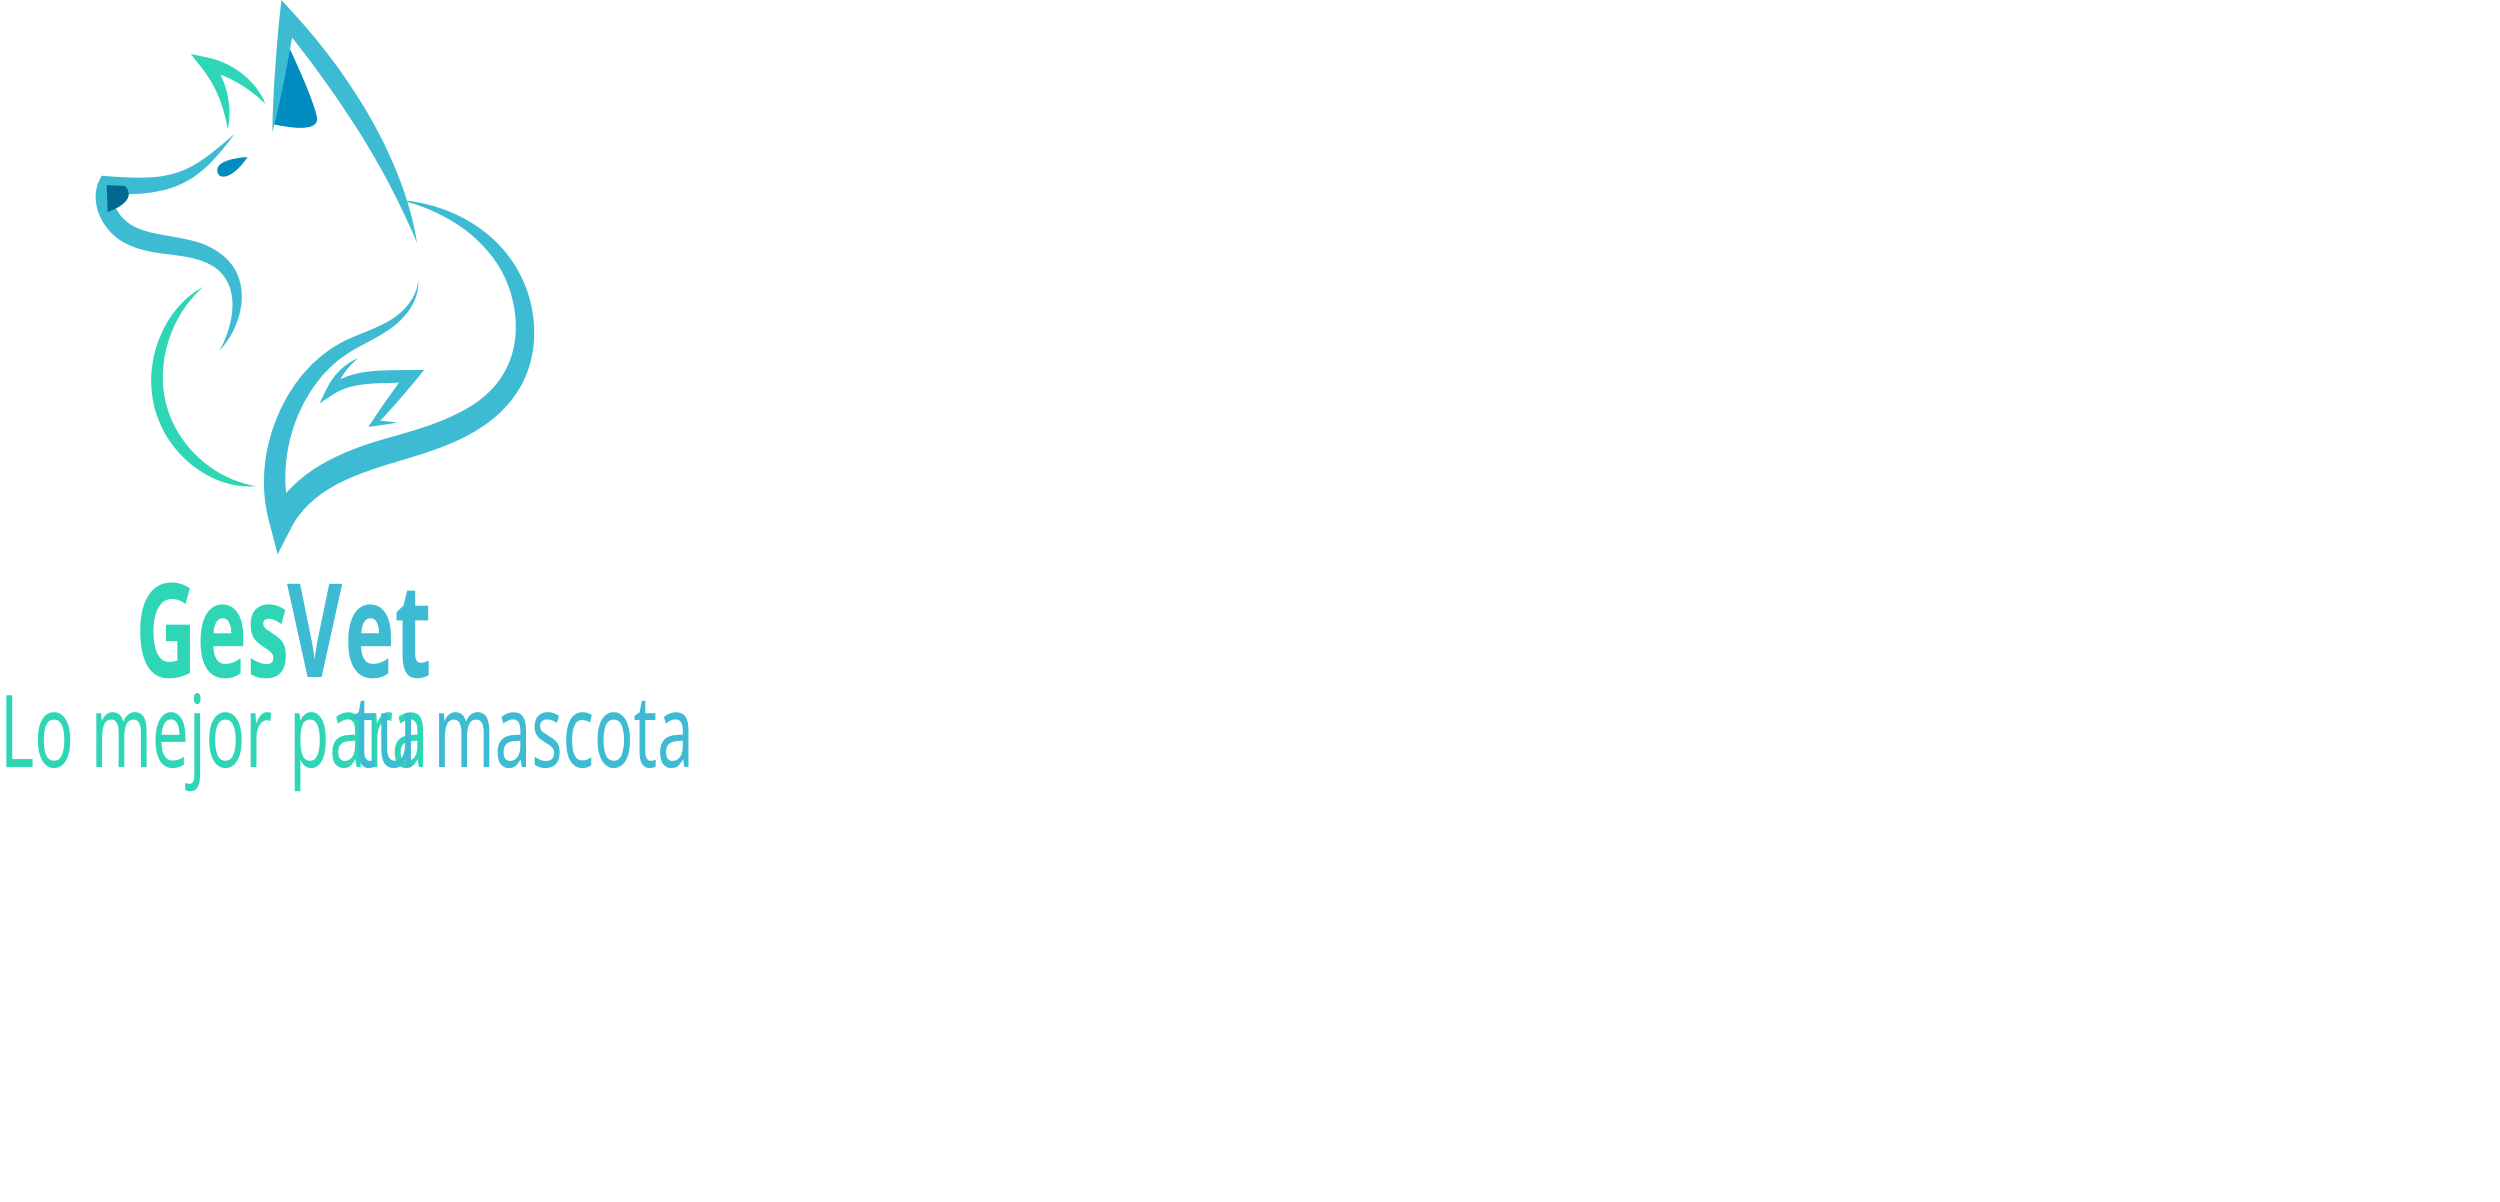
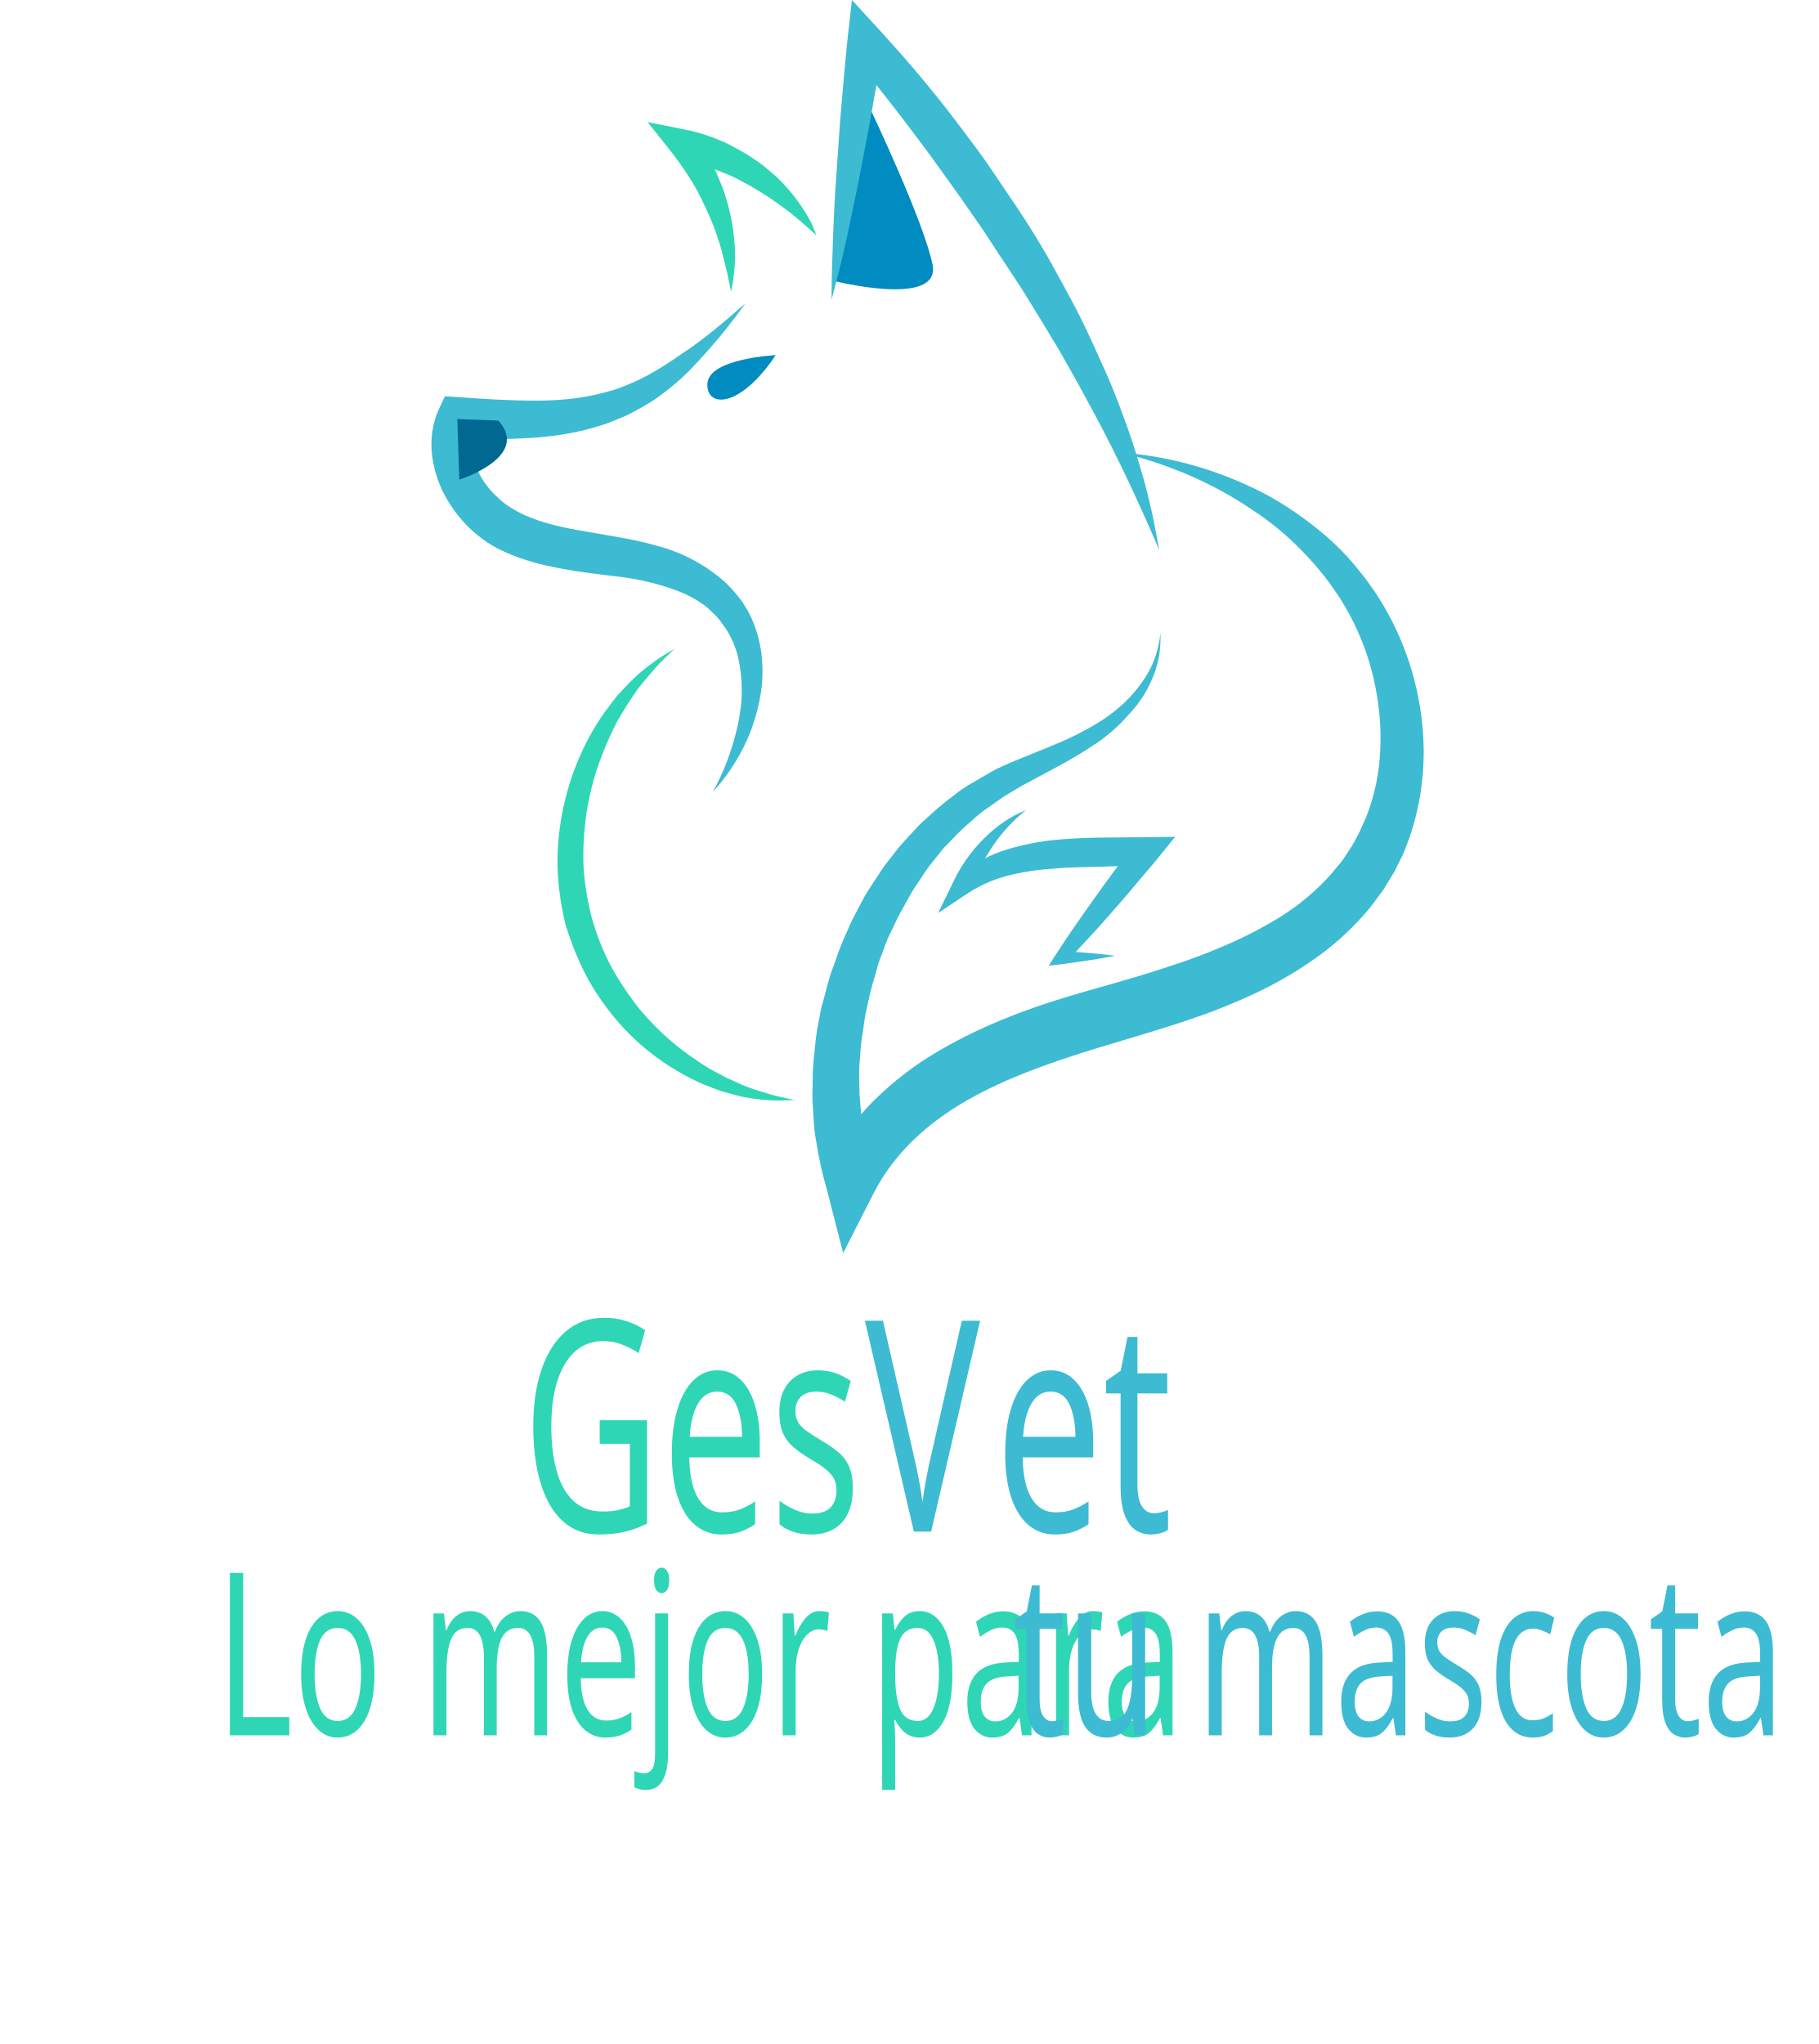
- <svg xmlns="http://www.w3.org/2000/svg" id="Camada_1" data-name="Camada 1" viewBox="0 0 1417.22 681.37">
-   <defs>
-     <style>.cls-1,.cls-6{fill:#3cbbd2;}.cls-2,.cls-5,.cls-7{fill:#2fd6b5;}.cls-3{fill:#008cc0;}.cls-4{fill:#016991;}.cls-5{font-size:74px;font-family:LTSaeada-SemiBold, LT Saeada;font-weight:600;}.cls-6{letter-spacing:-0.04em;}.cls-7{font-size:57px;font-family:Centaur;}</style>
-   </defs>
-   <path class="cls-1" d="M212.26,118.21A135.5,135.5,0,0,1,198.8,134.5a64.88,64.88,0,0,1-8.13,7,53,53,0,0,1-4.57,2.93c-.73.44-1.68.95-2.42,1.3s-1.49.78-2.39,1.14A54,54,0,0,1,171,150.24a84.77,84.77,0,0,1-10.52,1.64,192.27,192.27,0,0,1-20.73.36l4.63-3a12.88,12.88,0,0,0-.65,6.14,17.07,17.07,0,0,0,2.34,6.46,22.7,22.7,0,0,0,4.62,5.52,23.35,23.35,0,0,0,2.84,2.1c.28.19,1.18.68,1.73,1l1.58.78c4.64,2.14,10,3.3,15.56,4.21L181,177a91,91,0,0,1,8.94,2,41.75,41.75,0,0,1,17.1,9,31.27,31.27,0,0,1,3.47,3.79l.78,1,.23.32.07.12.15.24.29.48c.39.68.77,1.22,1.17,2a31.07,31.07,0,0,1,3.06,10,35.46,35.46,0,0,1-.14,9.93,46,46,0,0,1-2.45,9.27A50.36,50.36,0,0,1,204,240.86a60.68,60.68,0,0,0,6.25-16.75,42.35,42.35,0,0,0,1-8.63,34.21,34.21,0,0,0-.91-8.29,24.55,24.55,0,0,0-3-7.05c-.34-.54-.86-1.19-1.28-1.78l-.33-.46-.16-.22-.09-.12.12.17,0,0,0-.05-.64-.7a22.53,22.53,0,0,0-2.8-2.55c-4-3.07-9.1-4.84-14.36-6.1s-10.91-1.63-16.81-2.47-12.08-2-18.16-4.65l-2.38-1.14c-.72-.4-1.12-.58-2.1-1.17a28.31,28.31,0,0,1-4.25-3.2,33.12,33.12,0,0,1-6.68-8.3,27.72,27.72,0,0,1-3.57-10.61A21.9,21.9,0,0,1,135.51,145l1.49-3.21,3.14.24c6.73.53,13.34.93,19.85.85a77.45,77.45,0,0,0,9.66-.61,63.79,63.79,0,0,0,9.29-2c.71-.18,1.54-.49,2.34-.78s1.43-.51,2.22-.85c1.49-.61,2.94-1.33,4.38-2.09a73.24,73.24,0,0,0,8.43-5.31C201.75,127.3,207,122.73,212.26,118.21Z" transform="translate(-79.45 -42.17)" />
-   <path class="cls-2" d="M230,101.12c-1.3-1.21-2.62-2.41-3.9-3.52s-2.63-2.21-4-3.22-2.7-2-4.09-2.91-2.78-1.79-4.21-2.6-2.88-1.55-4.33-2.27-3-1.31-4.46-1.89-3-1.09-4.54-1.57-3.08-.83-4.62-1.2l3.33-5.86a48,48,0,0,1,5.5,8.88c.74,1.59,1.41,3.2,2,4.83a50.38,50.38,0,0,1,2.87,15.31c0,1.73,0,3.44-.19,5.15a40.39,40.39,0,0,1-.81,5l-1-4.91c-.4-1.61-.75-3.2-1.22-4.76s-.9-3.09-1.43-4.59-1.08-3-1.68-4.44-1.32-2.85-2-4.26-1.42-2.76-2.2-4.08-1.61-2.61-2.47-3.88-1.76-2.48-2.71-3.67l-6.21-7.8,9.54,1.94a46.36,46.36,0,0,1,10.32,3.44c1.64.8,3.23,1.68,4.79,2.62A44.26,44.26,0,0,1,216.79,84c1.41,1.16,2.79,2.34,4.09,3.62s2.47,2.68,3.62,4.09a54.12,54.12,0,0,1,3.07,4.5l1.32,2.4Z" transform="translate(-79.45 -42.17)" />
-   <path class="cls-3" d="M219.79,131.17s-16.56.75-17.14,7S210.72,144.78,219.79,131.17Z" transform="translate(-79.45 -42.17)" />
-   <path class="cls-3" d="M243.55,69.47s13.39,28.12,15.55,39-24.63,4.1-24.63,4.1S238.8,59.1,243.55,69.47Z" transform="translate(-79.45 -42.17)" />
-   <path class="cls-4" d="M140.49,162.32s18-5.69,9.77-14.79l-10.34-.38Z" transform="translate(-79.45 -42.17)" />
-   <path class="cls-1" d="M306.27,155.59A91.44,91.44,0,0,1,342,165.73a83.37,83.37,0,0,1,15.85,10.9,72.39,72.39,0,0,1,6.93,7c1.08,1.33,2,2.46,3.2,4,.91,1.31,1.83,2.51,2.74,3.92a72.24,72.24,0,0,1,11.58,39A65.3,65.3,0,0,1,379,251.38c-.62,1.66-1.23,3.34-1.94,5l-1.18,2.4-.6,1.19-.15.3-.07.15,0,.08-.19.32-.3.5c-.85,1.37-1.6,2.68-2.53,4.09l-3.29,4.43a71.55,71.55,0,0,1-15.17,13.74A101.38,101.38,0,0,1,336.3,293c-5.91,2.56-11.9,4.69-17.87,6.62s-11.89,3.6-17.75,5.37c-11.4,3.55-22.72,7.36-32.69,13.08s-18.4,13.38-23.43,23.23l-7.72,15.11-4.14-16a89.68,89.68,0,0,1-2.61-11.7,45.72,45.72,0,0,1-.7-5.92c-.1-2-.33-4-.32-5.94l.1-5.91c.05-2,.34-3.92.51-5.87a47.23,47.23,0,0,1,.82-5.81c.4-1.91.65-3.85,1.18-5.72l1.53-5.62c.54-1.86,1.26-3.66,1.88-5.49a50.78,50.78,0,0,1,2.15-5.36c.82-1.74,1.47-3.56,2.42-5.23l2.71-5.06c1-1.65,2-3.23,3.06-4.84a41,41,0,0,1,3.32-4.63,52.77,52.77,0,0,1,3.61-4.4l3.85-4.15L260.4,245a48,48,0,0,1,4.42-3.48,39.27,39.27,0,0,1,4.64-3.13c1.62-.93,3.18-1.93,4.84-2.78s3.33-1.57,4.94-2.26l9.78-4c3.21-1.33,6.34-2.74,9.34-4.35a40.49,40.49,0,0,0,8.38-5.81,33.59,33.59,0,0,0,6.59-8A24.23,24.23,0,0,0,316.52,201a24.08,24.08,0,0,1-1.82,10.92,33.33,33.33,0,0,1-5.95,9.45,45.25,45.25,0,0,1-8.28,7.37,91.59,91.59,0,0,1-9.29,5.6l-9.29,5c-1.54.87-2.91,1.66-4.43,2.62l-4.12,2.87a31.74,31.74,0,0,0-3.93,3.13,41.29,41.29,0,0,0-3.71,3.42L262.22,255l-3.16,4a49.37,49.37,0,0,0-2.91,4.18,46.83,46.83,0,0,0-2.7,4.33c-.82,1.5-1.72,2.95-2.49,4.47l-2.17,4.65c-.77,1.52-1.25,3.19-1.89,4.77a40.86,40.86,0,0,0-1.65,4.86c-.47,1.65-1,3.27-1.41,4.93l-1.07,5c-.39,1.66-.5,3.38-.76,5.06a37.6,37.6,0,0,0-.55,5.07c-.08,1.69-.3,3.39-.28,5.08l.07,5.06c.05,1.68.31,3.34.45,5a34.18,34.18,0,0,0,.75,4.95A77.27,77.27,0,0,0,244.9,336l-11.85-.85a59.3,59.3,0,0,1,12.22-17.29,80.66,80.66,0,0,1,16.17-12.26c11.48-6.67,23.52-11,35.58-14.51,5.9-1.7,11.83-3.29,17.53-5.07s11.35-3.71,16.75-6a104.5,104.5,0,0,0,15.44-7.84,58.88,58.88,0,0,0,12.88-10.85l2.46-3.05c.86-1.19,1.73-2.61,2.6-3.9.52-.81,1.27-2.34,1.9-3.47l1.72-3.84a53.1,53.1,0,0,0,3.5-16.81,63.25,63.25,0,0,0-1.65-17.56A65.81,65.81,0,0,0,364,196.18c-.7-1.32-1.6-2.71-2.39-4.05l-2.46-3.59c-1.82-2.38-3.72-4.69-5.76-6.89A79.25,79.25,0,0,0,339.63,170,102,102,0,0,0,306.27,155.59Z" transform="translate(-79.45 -42.17)" />
-   <path class="cls-2" d="M224.64,317.85l-1.67,0a31.61,31.61,0,0,1-4.72,0,47.39,47.39,0,0,1-7.37-1l-4.45-1.2c-1.55-.5-3.13-1.17-4.82-1.8a58.24,58.24,0,0,1-10.2-5.71,58.94,58.94,0,0,1-10-8.69,65.52,65.52,0,0,1-8.54-11.65,70.26,70.26,0,0,1-5.75-14,71.63,71.63,0,0,1-2-15.14A68.93,68.93,0,0,1,166.68,244,63.65,63.65,0,0,1,171,231.09a62.53,62.53,0,0,1,5.92-10.42c1.14-1.46,2.17-2.89,3.24-4.16l3.23-3.45a51.12,51.12,0,0,1,5.78-4.88,34,34,0,0,1,4-2.61l1.44-.86-1.23,1.18c-.78.79-2,1.84-3.36,3.4s-3,3.42-4.72,5.64l-2.54,3.74q-1.23,2-2.56,4.28a81.34,81.34,0,0,0-4.49,10.25,75.44,75.44,0,0,0-3.09,12,76.3,76.3,0,0,0-.87,13.18,64.77,64.77,0,0,0,2,13.36,63.37,63.37,0,0,0,4.89,12.5,72.24,72.24,0,0,0,7.22,10.82,69.26,69.26,0,0,0,8.57,8.63,75.11,75.11,0,0,0,8.89,6.34l4.29,2.28,4,1.81a69.14,69.14,0,0,0,6.8,2.27c1.91.6,3.52.84,4.57,1.08Z" transform="translate(-79.45 -42.17)" />
-   <path class="cls-1" d="M282.55,245.13a45,45,0,0,0-8.3,9,49,49,0,0,0-3.07,5.16,38.37,38.37,0,0,0-2.25,5.49l-3.63-3a35.34,35.34,0,0,1,11.19-6.35,55.37,55.37,0,0,1,12.19-2.68c8.18-.89,16-.73,23.92-.83l7.36-.1-4.74,5.81c-1.8,2.2-3.66,4.33-5.48,6.5s-3.66,4.33-5.55,6.44q-5.6,6.39-11.45,12.56l-1.25-2.69c4.46.3,8.92.64,13.4,1.21-4.43.85-8.87,1.49-13.31,2.07l-3.3.44,2.05-3.13q4.71-7.17,9.68-14.11c1.63-2.34,3.31-4.63,5-6.91s3.36-4.59,5.09-6.84l2.62,5.72-11.84.38c-3.93.08-7.81.11-11.6.45a60.34,60.34,0,0,0-11.09,1.74,33.08,33.08,0,0,0-10.06,4.39l-7.54,5,3.91-8.05a37.37,37.37,0,0,1,7.61-10.68A32,32,0,0,1,282.55,245.13Z" transform="translate(-79.45 -42.17)" />
-   <path class="cls-1" d="M233.86,117.3c0-5.48.21-11,.44-16.41s.51-10.9.92-16.33.71-10.88,1.22-16.3S237.3,57.41,237.9,52L239,42.17l6.66,7.31c4.16,4.57,8.27,9.2,12.23,14s7.71,9.72,11.43,14.7c1.86,2.5,3.67,5,5.44,7.61l5.17,7.73c3.45,5.24,6.75,10.52,9.79,16s6.08,11,8.71,16.68,5.25,11.44,7.45,17.34c1.11,2.95,2.19,5.91,3.19,8.89s1.87,6,2.76,9.05,1.63,6.09,2.3,9.17,1.21,6.19,1.79,9.27c-4.92-11.5-10.15-22.64-15.85-33.48l-4.37-8.06c-1.48-2.67-3-5.33-4.53-8l-4.68-7.84c-1.58-2.6-3.16-5.2-4.82-7.75l-5-7.64c-1.68-2.53-3.33-5.09-5.05-7.56l-5.23-7.52-5.27-7.39q-5.31-7.41-10.9-14.58T239,55.8l7.74-2.51C246,58.66,244.9,64,244,69.35s-2,10.7-3,16-2.2,10.66-3.32,16S235.22,112,233.86,117.3Z" transform="translate(-79.45 -42.17)" />
-   <text class="cls-5" transform="translate(76.69 383.79) scale(0.65 1)">Ges<tspan class="cls-6" x="132.38" y="0">V</tspan>
-     <tspan class="cls-1" x="182.41" y="0">et</tspan>
-   </text>
-   <text class="cls-7" transform="translate(0 434.85) scale(0.65 1)">Lo mejor para <tspan class="cls-1" x="307.46" y="0">tu mascota</tspan>
-   </text>
-   <text x="-79.45" y="-42.17" />
+ <svg xmlns="http://www.w3.org/2000/svg" version="1.1" id="Camada_1" x="0px" y="0px" viewBox="0 0 455.8 512.2" style="enable-background:new 0 0 455.8 512.2;" xml:space="preserve">
+   <style type="text/css">
+ 	.st0{fill:#3CBBD2;}
+ 	.st1{fill:#2FD6B5;}
+ 	.st2{fill:#008CC0;}
+ 	.st3{fill:#016991;}
+ 	.st4{font-family:'Arial-BoldMT';}
+ 	.st5{font-size:74px;}
+ 	.st6{letter-spacing:-1.5;}
+ 	.st7{font-family:'Centaur';}
+ 	.st8{font-size:57px;}
+ </style>
+   <g>
+     <path class="st0" d="M186.8,76c-4.1,5.8-8.6,11.2-13.5,16.3c-2.5,2.6-5.2,4.9-8.1,7c-1.5,1.1-3,2-4.6,2.9c-0.7,0.4-1.7,0.9-2.4,1.3   s-1.5,0.8-2.4,1.1c-3.3,1.5-6.8,2.6-10.3,3.4c-3.5,0.8-7,1.3-10.5,1.6c-6.9,0.5-13.8,0.6-20.7,0.4l4.6-3c-0.7,2-0.9,4.1-0.6,6.1   c0.3,2.3,1.1,4.5,2.3,6.5c1.2,2.1,2.8,3.9,4.6,5.5c0.9,0.8,1.8,1.5,2.8,2.1c0.3,0.2,1.2,0.7,1.7,1l1.6,0.8c4.6,2.1,10,3.3,15.6,4.2   l8.6,1.5c3,0.5,6,1.2,8.9,2c6.3,1.6,12.2,4.7,17.1,9c1.3,1.2,2.4,2.4,3.5,3.8l0.8,1l0.2,0.3l0.1,0.1l0.1,0.2l0.3,0.5   c0.4,0.7,0.8,1.2,1.2,2c1.6,3.1,2.6,6.5,3.1,10c0.4,3.3,0.4,6.6-0.1,9.9c-0.5,3.2-1.3,6.3-2.4,9.3c-2.2,5.8-5.5,11.1-9.7,15.7   c2.9-5.2,5-10.9,6.3-16.8c0.6-2.8,1-5.7,1-8.6c0-2.8-0.3-5.6-0.9-8.3c-0.6-2.5-1.6-4.9-3-7.1c-0.3-0.5-0.9-1.2-1.3-1.8l-0.3-0.5   l-0.2-0.2l-0.1-0.1l0.1,0.2l0,0v-0.1l-0.6-0.7c-0.9-0.9-1.8-1.8-2.8-2.6c-4-3.1-9.1-4.8-14.4-6.1s-10.9-1.6-16.8-2.5   s-12.1-2-18.2-4.6l-2.4-1.1c-0.7-0.4-1.1-0.6-2.1-1.2c-1.5-0.9-2.9-2-4.3-3.2c-2.7-2.4-4.9-5.2-6.7-8.3c-1.9-3.3-3.1-6.9-3.6-10.6   c-0.5-4,0-8.1,1.7-11.8l1.5-3.2l3.1,0.2c6.7,0.5,13.3,0.9,19.9,0.9c3.2,0,6.5-0.2,9.7-0.6c3.1-0.4,6.2-1.1,9.3-2   c0.7-0.2,1.5-0.5,2.3-0.8s1.4-0.5,2.2-0.9c1.5-0.6,2.9-1.3,4.4-2.1c2.9-1.6,5.7-3.4,8.4-5.3C176.3,85.1,181.6,80.6,186.8,76z" />
+     <path class="st1" d="M204.6,59c-1.3-1.2-2.6-2.4-3.9-3.5s-2.6-2.2-4-3.2s-2.7-2-4.1-2.9s-2.8-1.8-4.2-2.6s-2.9-1.6-4.3-2.3   s-3-1.3-4.5-1.9s-3-1.1-4.5-1.6s-3.1-0.8-4.6-1.2l3.3-5.9c2.2,2.8,4,5.7,5.5,8.9c0.7,1.6,1.4,3.2,2,4.8c1.7,4.9,2.7,10.1,2.9,15.3   c0,1.7,0,3.4-0.2,5.2c-0.2,1.7-0.4,3.4-0.8,5l-1-4.9c-0.4-1.6-0.8-3.2-1.2-4.8s-0.9-3.1-1.4-4.6s-1.1-3-1.7-4.4s-1.3-2.8-2-4.3   s-1.4-2.8-2.2-4.1s-1.6-2.6-2.5-3.9s-1.8-2.5-2.7-3.7l-6.2-7.8l9.5,1.9c3.6,0.7,7,1.9,10.3,3.4c1.6,0.8,3.2,1.7,4.8,2.6   c1.6,1,3.1,2,4.5,3.1c1.4,1.2,2.8,2.3,4.1,3.6s2.5,2.7,3.6,4.1c1.1,1.4,2.1,2.9,3.1,4.5l1.3,2.4L204.6,59z" />
+     <path class="st2" d="M194.4,89c0,0-16.6,0.8-17.1,7S185.3,102.6,194.4,89z" />
+     <path class="st2" d="M218.1,27.3c0,0,13.4,28.1,15.6,39S209,70.4,209,70.4S213.4,16.9,218.1,27.3z" />
+     <path class="st3" d="M115.1,120.2c0,0,18-5.7,9.8-14.8l-10.3-0.4L115.1,120.2z" />
+     <path class="st0" d="M280.8,113.4c12.5,0.9,24.6,4.4,35.7,10.1c5.7,3,11,6.7,15.9,10.9c2.5,2.2,4.8,4.5,6.9,7c1.1,1.3,2,2.5,3.2,4   c0.9,1.3,1.8,2.5,2.7,3.9c7.5,11.6,11.5,25.2,11.6,39c0,7.1-1.1,14.1-3.3,20.8c-0.6,1.7-1.2,3.3-1.9,5l-1.2,2.4l-0.6,1.2l-0.1,0.3   l-0.1,0.1v0.1l-0.2,0.3l-0.3,0.5c-0.9,1.4-1.6,2.7-2.5,4.1l-3.3,4.4c-4.4,5.3-9.5,9.9-15.2,13.7c-5.4,3.7-11.2,6.8-17.3,9.4   c-5.9,2.6-11.9,4.7-17.9,6.6c-6,1.9-11.9,3.6-17.8,5.4c-11.4,3.5-22.7,7.4-32.7,13.1c-10,5.7-18.4,13.4-23.4,23.2l-7.7,15.1   l-4.1-16c-1.1-3.8-2-7.7-2.6-11.7c-0.4-2-0.6-3.9-0.7-5.9c-0.1-2-0.3-4-0.3-5.9l0.1-5.9c0.1-2,0.3-3.9,0.5-5.9   c0.2-2,0.4-3.9,0.8-5.8c0.4-1.9,0.6-3.9,1.2-5.7l1.5-5.6c0.5-1.9,1.3-3.7,1.9-5.5c0.6-1.8,1.3-3.6,2.1-5.4c0.8-1.7,1.5-3.6,2.4-5.2   l2.7-5.1c1-1.6,2-3.2,3.1-4.8c1-1.6,2.1-3.2,3.3-4.6c1.1-1.5,2.3-3,3.6-4.4l3.8-4.1l4.2-3.8c1.4-1.2,2.9-2.4,4.4-3.5   c1.5-1.2,3-2.2,4.6-3.1c1.6-0.9,3.2-1.9,4.8-2.8s3.3-1.6,4.9-2.3l9.8-4c3.2-1.3,6.3-2.7,9.3-4.4c3-1.6,5.8-3.5,8.4-5.8   c2.6-2.3,4.8-5,6.6-8c1.8-3.1,2.9-6.6,3.2-10.2c0.2,3.7-0.4,7.5-1.8,10.9c-1.4,3.5-3.4,6.7-6,9.4c-2.4,2.8-5.2,5.3-8.3,7.4   c-3,2-6.1,3.9-9.3,5.6l-9.3,5c-1.5,0.9-2.9,1.7-4.4,2.6l-4.1,2.9c-1.4,0.9-2.7,2-3.9,3.1c-1.3,1.1-2.5,2.2-3.7,3.4l-3.5,3.6l-3.2,4   c-1,1.3-2,2.7-2.9,4.2c-1,1.4-1.9,2.8-2.7,4.3c-0.8,1.5-1.7,3-2.5,4.5l-2.2,4.6c-0.8,1.5-1.3,3.2-1.9,4.8c-0.7,1.6-1.2,3.2-1.6,4.9   c-0.5,1.6-1,3.3-1.4,4.9l-1.1,5c-0.4,1.7-0.5,3.4-0.8,5.1c-0.3,1.7-0.5,3.4-0.6,5.1c-0.1,1.7-0.3,3.4-0.3,5.1l0.1,5.1   c0.1,1.7,0.3,3.3,0.4,5c0.1,1.7,0.4,3.3,0.8,5c0.6,3.2,1.4,6.4,2.4,9.6l-11.9-0.9c3-6.4,7.1-12.3,12.2-17.3   c4.9-4.8,10.3-8.9,16.2-12.3c11.5-6.7,23.5-11,35.6-14.5c5.9-1.7,11.8-3.3,17.5-5.1s11.4-3.7,16.8-6c5.4-2.2,10.5-4.8,15.4-7.8   c4.8-3,9.1-6.6,12.9-10.9l2.5-3c0.9-1.2,1.7-2.6,2.6-3.9c0.5-0.8,1.3-2.3,1.9-3.5l1.7-3.8c2.1-5.4,3.3-11.1,3.5-16.8   c0.3-5.9-0.3-11.8-1.6-17.6c-1.3-5.8-3.4-11.3-6.2-16.5c-0.7-1.3-1.6-2.7-2.4-4.1l-2.5-3.6c-1.8-2.4-3.7-4.7-5.8-6.9   c-4.1-4.4-8.7-8.3-13.8-11.6C304,121.1,292.7,116.2,280.8,113.4z" />
+     <path class="st1" d="M199.2,275.7h-1.7c-1.6,0.1-3.1,0.1-4.7,0c-2.5-0.1-4.9-0.5-7.4-1l-4.4-1.2c-1.6-0.5-3.1-1.2-4.8-1.8   c-3.6-1.6-7-3.5-10.2-5.7c-3.6-2.5-7-5.4-10-8.7c-3.3-3.6-6.1-7.5-8.5-11.7c-2.4-4.4-4.3-9.1-5.8-14c-1.2-5-1.9-10-2-15.1   c0-4.9,0.5-9.8,1.6-14.7c1-4.4,2.4-8.8,4.3-12.9c1.6-3.7,3.6-7.1,5.9-10.4c1.1-1.5,2.2-2.9,3.2-4.2l3.2-3.4   c1.8-1.8,3.7-3.4,5.8-4.9c1.3-1,2.6-1.8,4-2.6l1.4-0.9l-1.2,1.2c-0.8,0.8-2,1.8-3.4,3.4s-3,3.4-4.7,5.6l-2.5,3.7   c-0.8,1.3-1.7,2.8-2.6,4.3c-1.7,3.3-3.2,6.7-4.5,10.3c-1.4,3.9-2.4,7.9-3.1,12c-0.7,4.4-1,8.8-0.9,13.2c0.2,4.5,0.9,9,2,13.4   c1.2,4.3,2.8,8.5,4.9,12.5c2.1,3.8,4.5,7.4,7.2,10.8c2.6,3.1,5.5,6,8.6,8.6c2.8,2.3,5.8,4.4,8.9,6.3l4.3,2.3l4,1.8   c2.2,0.9,4.5,1.6,6.8,2.3c1.9,0.6,3.5,0.8,4.6,1.1L199.2,275.7z" />
+     <path class="st0" d="M257.1,203c-3.2,2.6-6,5.6-8.3,9c-1.1,1.7-2.2,3.4-3.1,5.2c-0.9,1.8-1.6,3.6-2.3,5.5l-3.6-3   c3.3-2.8,7.1-4.9,11.2-6.4c3.9-1.3,8-2.2,12.2-2.7c8.2-0.9,16-0.7,23.9-0.8l7.4-0.1l-4.7,5.8c-1.8,2.2-3.7,4.3-5.5,6.5   s-3.7,4.3-5.5,6.4c-3.7,4.3-7.6,8.4-11.5,12.6l-1.3-2.7c4.5,0.3,8.9,0.6,13.4,1.2c-4.4,0.9-8.9,1.5-13.3,2.1l-3.3,0.4l2-3.1   c3.1-4.8,6.4-9.5,9.7-14.1c1.6-2.3,3.3-4.6,5-6.9s3.4-4.6,5.1-6.8l2.6,5.7l-11.8,0.4c-3.9,0.1-7.8,0.1-11.6,0.5   c-3.7,0.2-7.5,0.8-11.1,1.7c-3.6,0.9-7,2.4-10.1,4.4l-7.5,5l3.9-8c1.9-4,4.5-7.6,7.6-10.7C249.7,207,253.2,204.6,257.1,203z" />
+     <path class="st0" d="M208.4,75.1c0-5.5,0.2-11,0.4-16.4s0.5-10.9,0.9-16.3s0.7-10.9,1.2-16.3s0.9-10.8,1.5-16.3l1.1-9.8l6.7,7.3   c4.2,4.6,8.3,9.2,12.2,14c4,4.8,7.7,9.7,11.4,14.7c1.9,2.5,3.7,5,5.4,7.6l5.2,7.7c3.5,5.2,6.8,10.5,9.8,16s6.1,11,8.7,16.7   s5.3,11.4,7.5,17.3c1.1,2.9,2.2,5.9,3.2,8.9s1.9,6,2.8,9.1s1.6,6.1,2.3,9.2s1.2,6.2,1.8,9.3c-4.9-11.5-10.1-22.6-15.9-33.5   l-4.4-8.1c-1.5-2.7-3-5.3-4.5-8l-4.7-7.8c-1.6-2.6-3.2-5.2-4.8-7.8l-5-7.6c-1.7-2.5-3.3-5.1-5-7.6l-5.2-7.5l-5.3-7.4   c-3.5-4.9-7.2-9.8-10.9-14.6c-3.7-4.8-7.5-9.5-11.2-14.3l7.7-2.5c-0.7,5.4-1.8,10.7-2.7,16.1s-2,10.7-3,16s-2.2,10.7-3.3,16   S209.8,69.8,208.4,75.1z" />
+     <text transform="matrix(0.65 0 0 1 130.7075 383.79)" class="st1 st4 st5">Ges</text>
+     <text transform="matrix(0.65 0 0 1 216.7544 383.79)" class="st0 st4 st5 st6">V</text>
+     <text transform="matrix(0.65 0 0 1 249.2739 383.79)" class="st0 st4 st5">et</text>
+     <text transform="matrix(0.65 0 0 1 54.0171 434.8496)" class="st1 st7 st8">Lo mejor para </text>
+     <text transform="matrix(0.65 0 0 1 253.8662 434.8496)" class="st0 st7 st8">tu mascota</text>
+   </g>
</svg>
